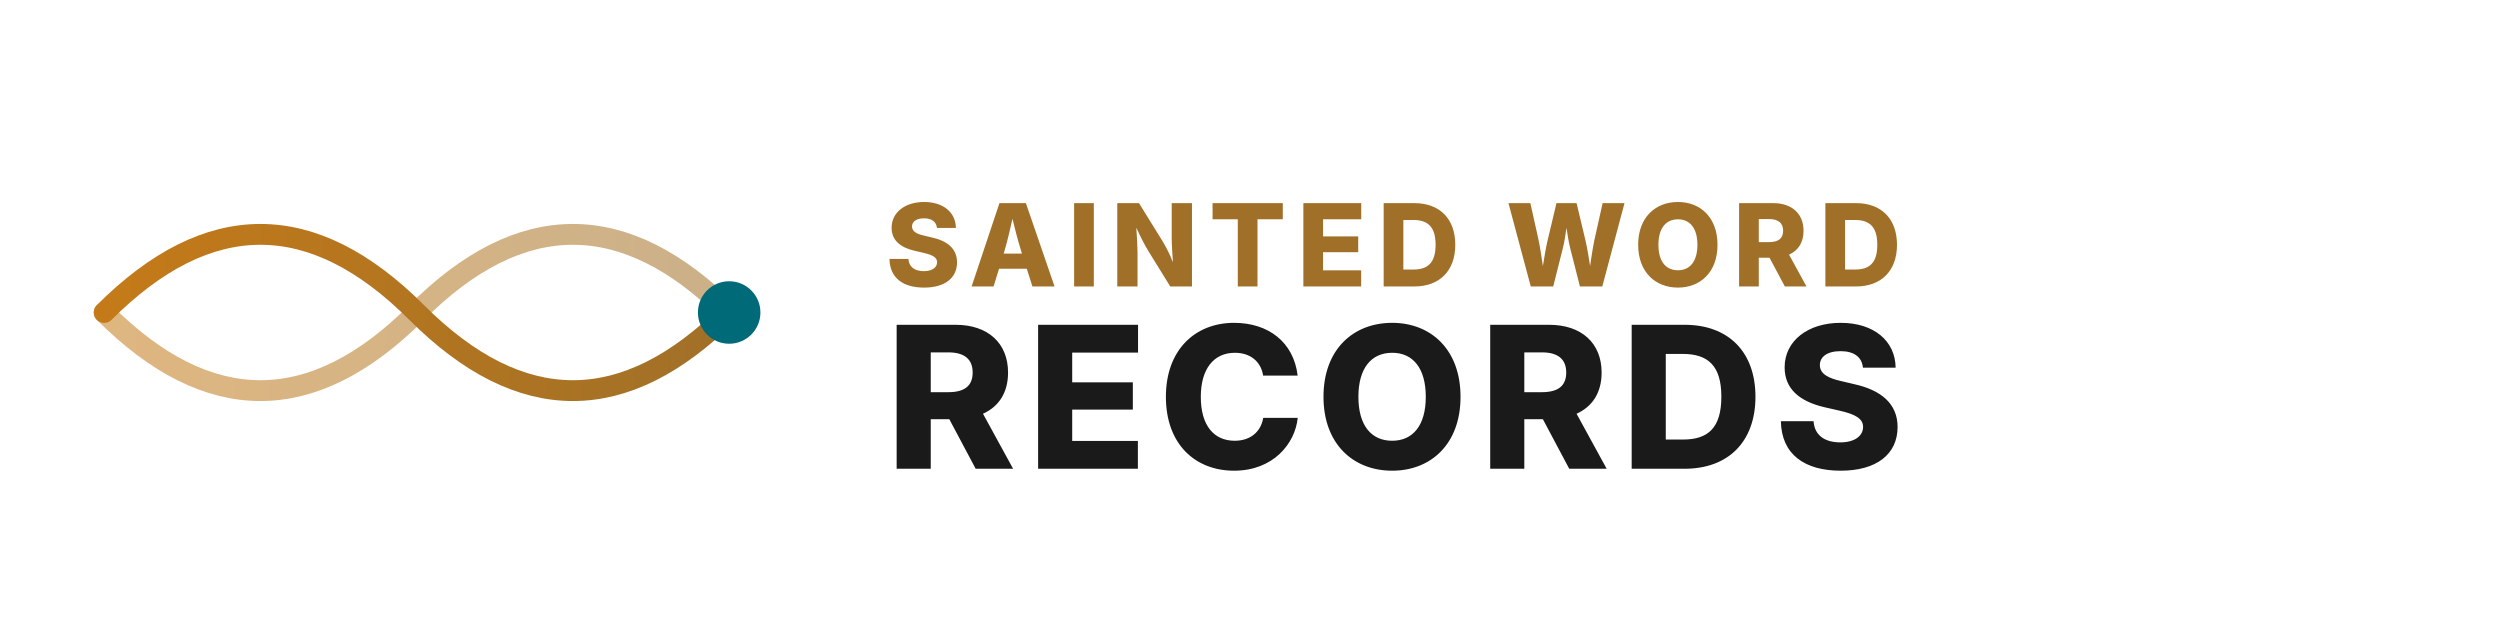
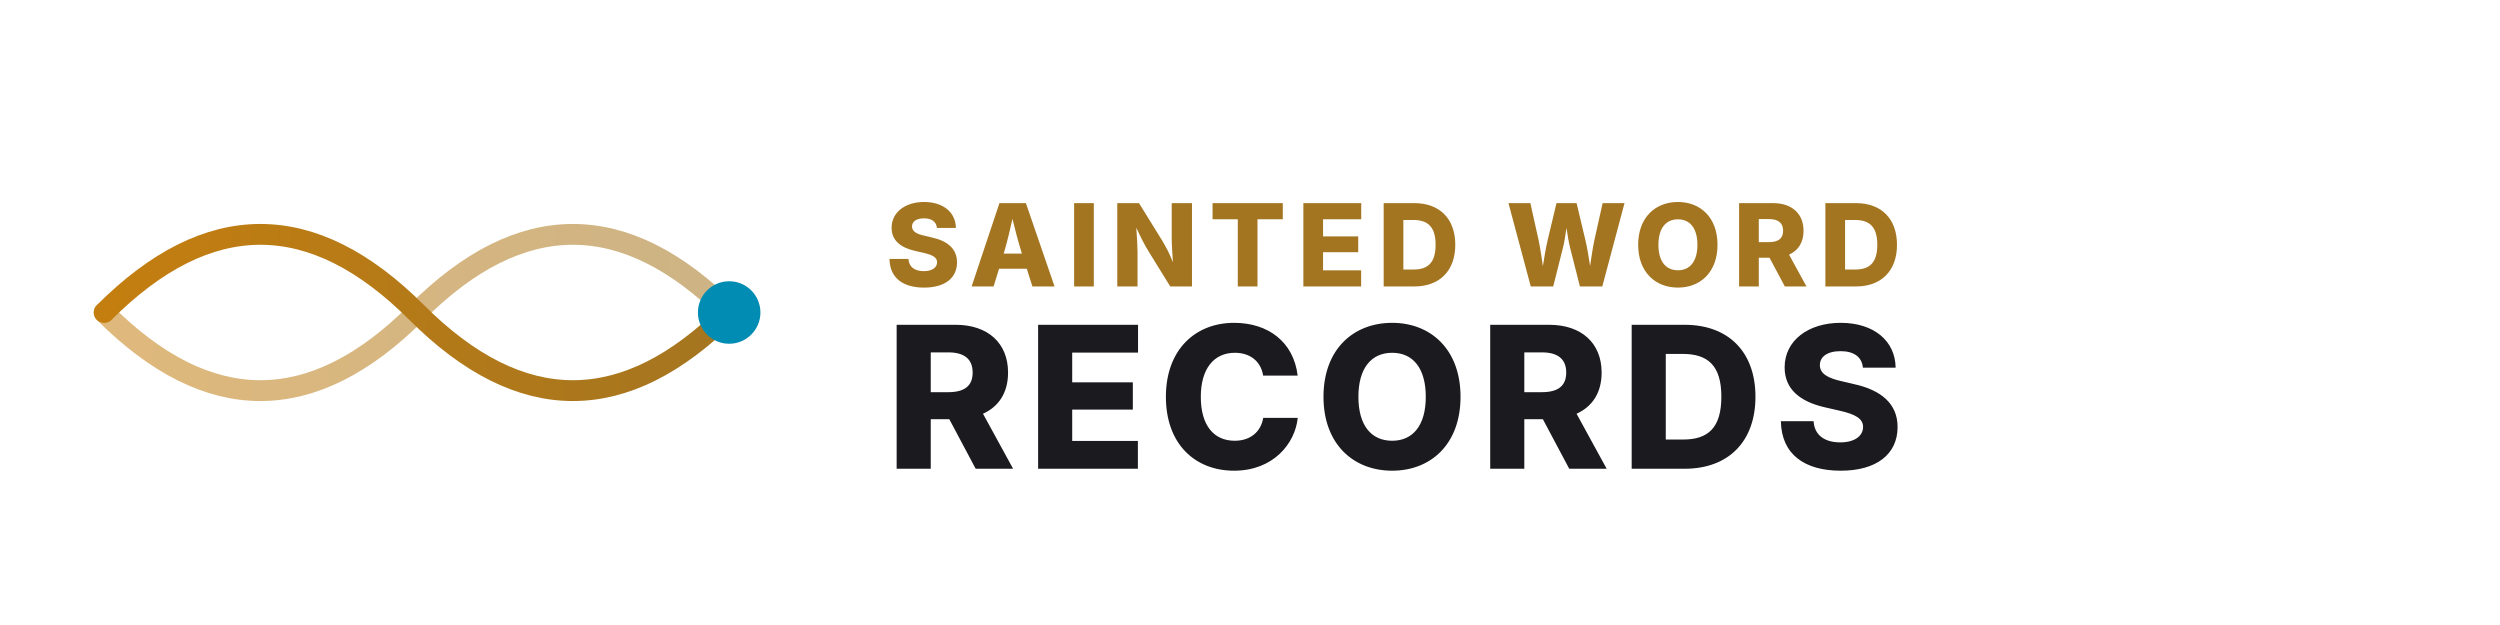
<svg xmlns="http://www.w3.org/2000/svg" viewBox="0 0 480 120" role="img" aria-label="Sainted Word Records">
  <defs>
    <linearGradient id="g" x1="0" x2="1" y1="0" y2="0">
-       <stop offset="0" stop-color="#c47a18" />
-       <stop offset="1" stop-color="#a07028" />
+       <stop offset="0" stop-color="#c47e10" />
+       <stop offset="1" stop-color="#a47520" />
    </linearGradient>
  </defs>
  <g stroke="url(#g)" stroke-width="4" fill="none" stroke-linecap="round">
    <path d="M 20 60 Q 50 30, 80 60 T 140 60" />
    <path d="M 20 60 Q 50 90, 80 60 T 140 60" opacity="0.55" />
  </g>
-   <circle cx="140" cy="60" r="6" fill="#006a78" />
+   <circle cx="140" cy="60" r="6" fill="#008cb3" />
  <g font-family="-apple-system, 'SF Pro Display', 'Inter', sans-serif" font-weight="800" letter-spacing="2">
-     <text x="170" y="55" font-size="22" fill="#a07028">SAINTED WORD</text>
-     <text x="170" y="90" font-size="38" fill="#1a1a1a">RECORDS</text>
+     <text x="170" y="55" font-size="22" fill="#a47520">SAINTED WORD</text>
+     <text x="170" y="90" font-size="38" fill="#1a1a1f">RECORDS</text>
  </g>
</svg>
